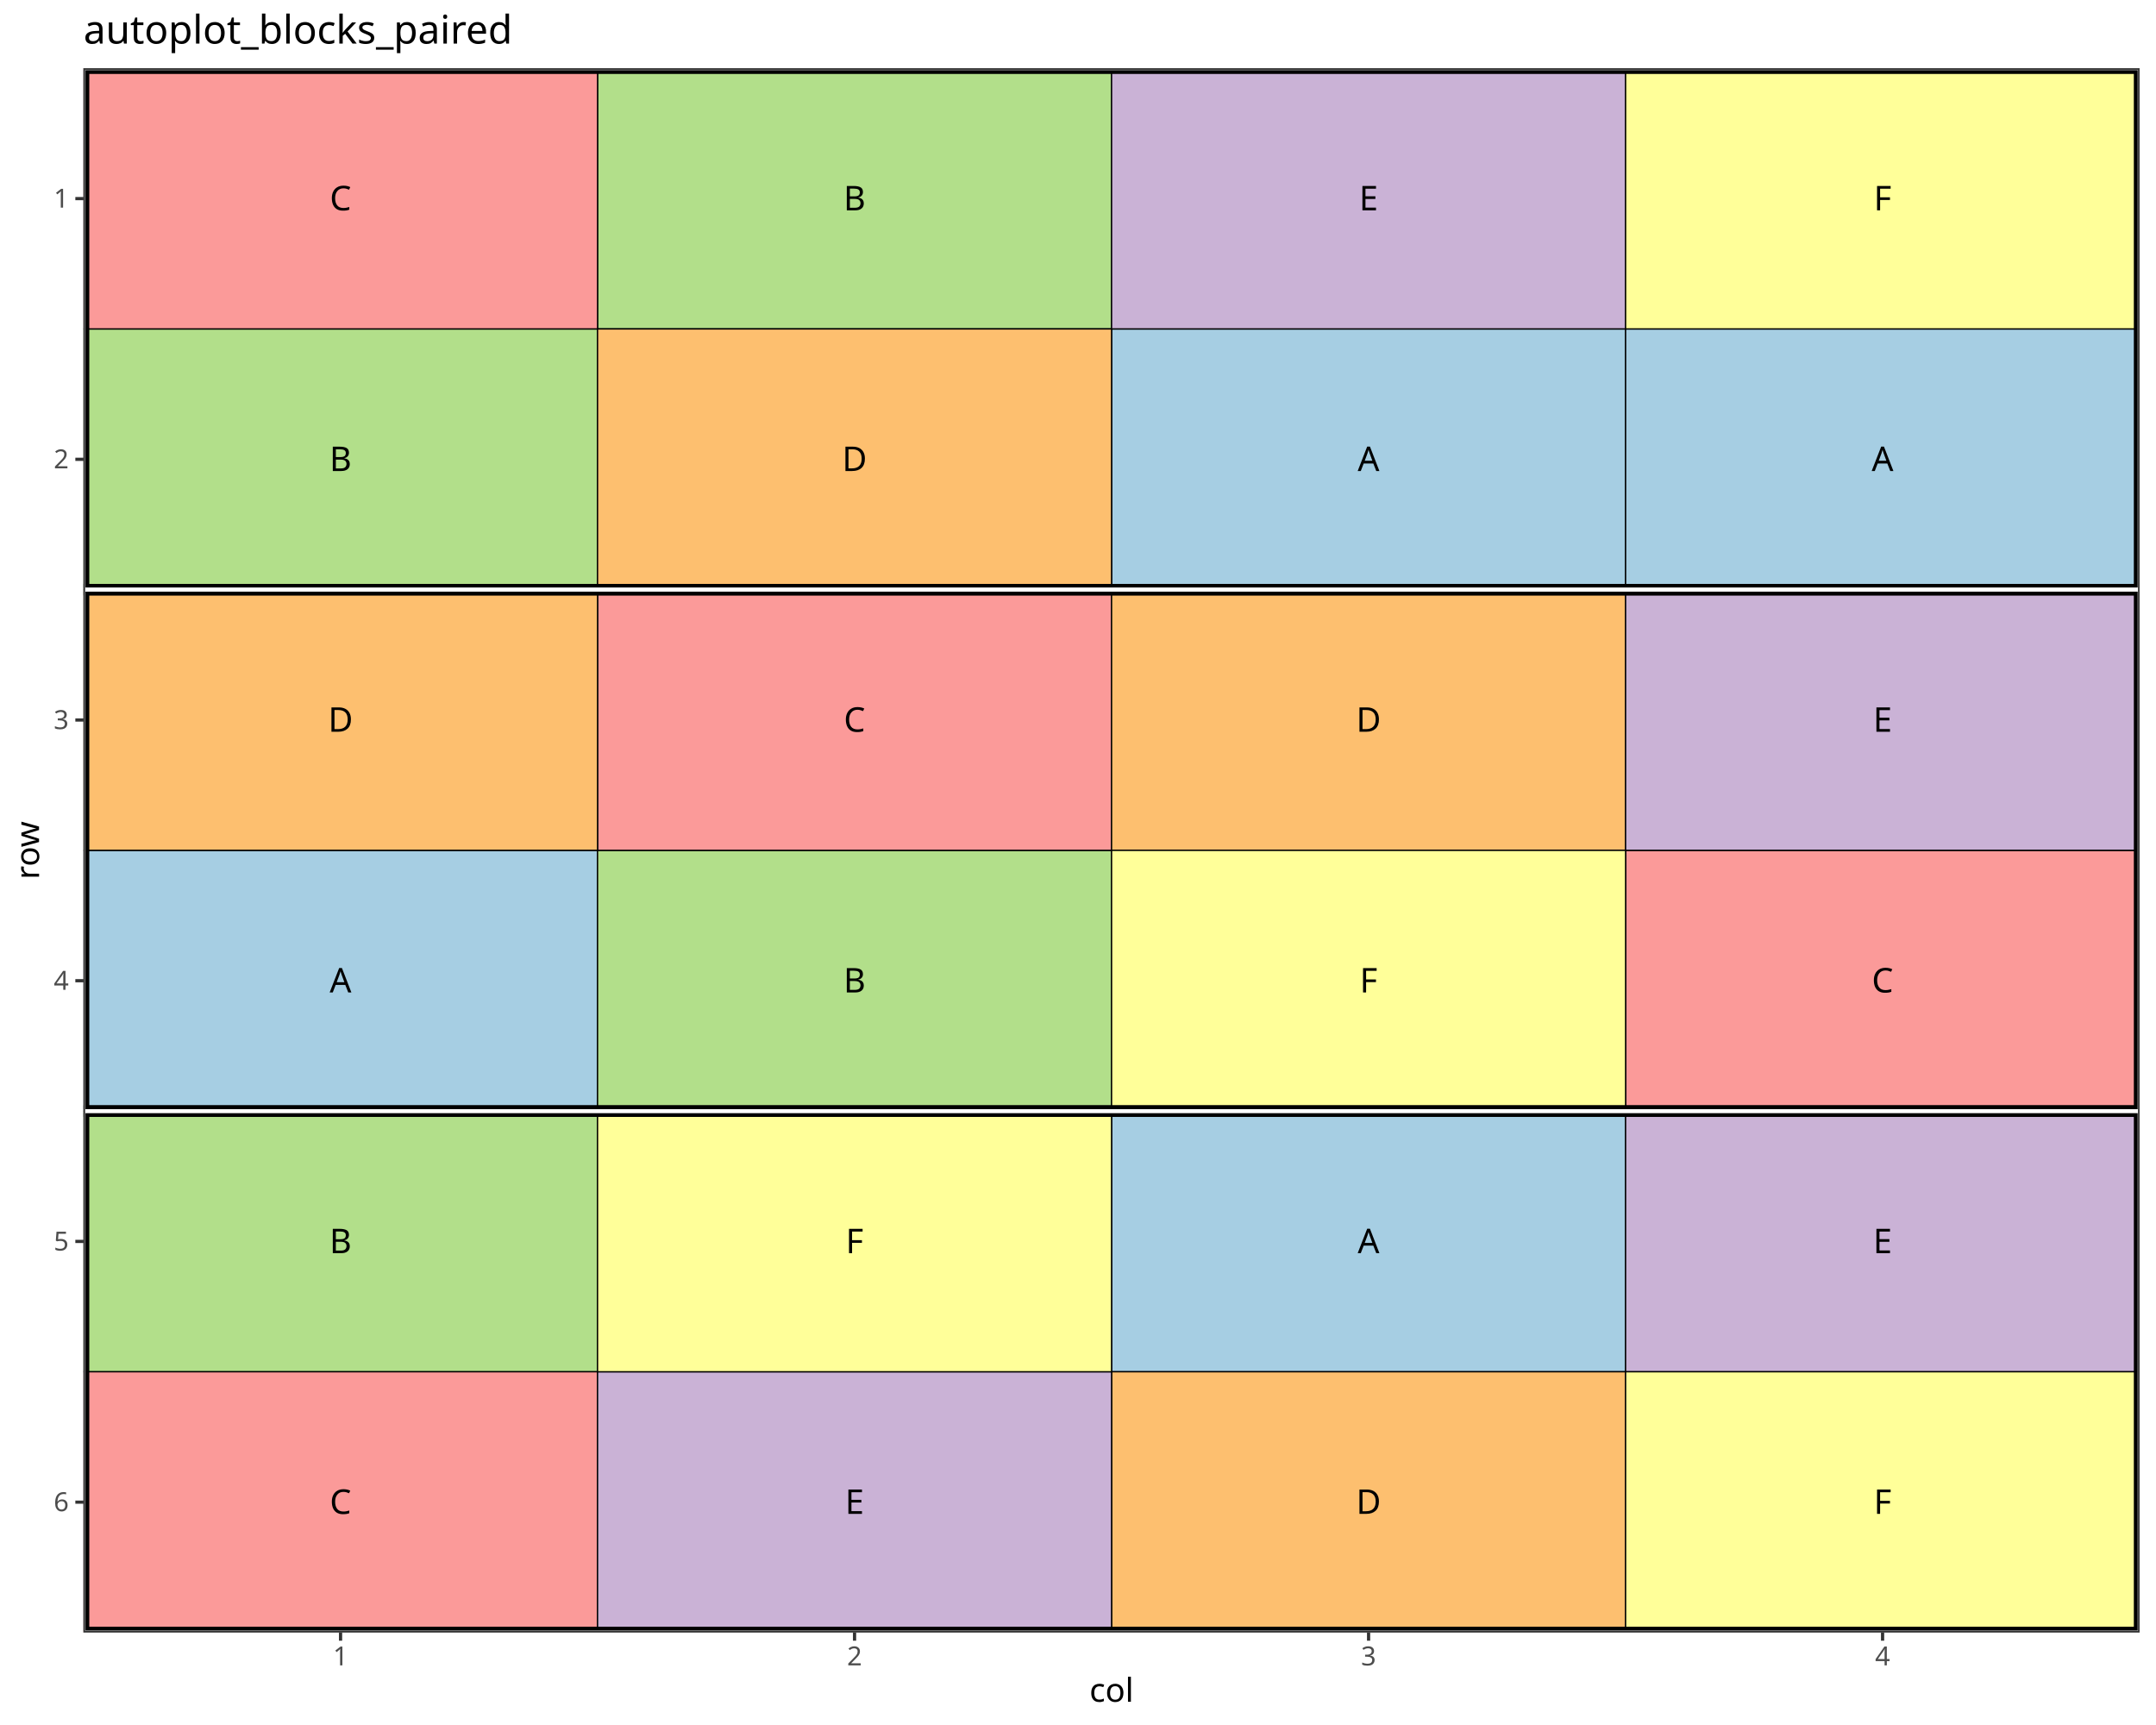
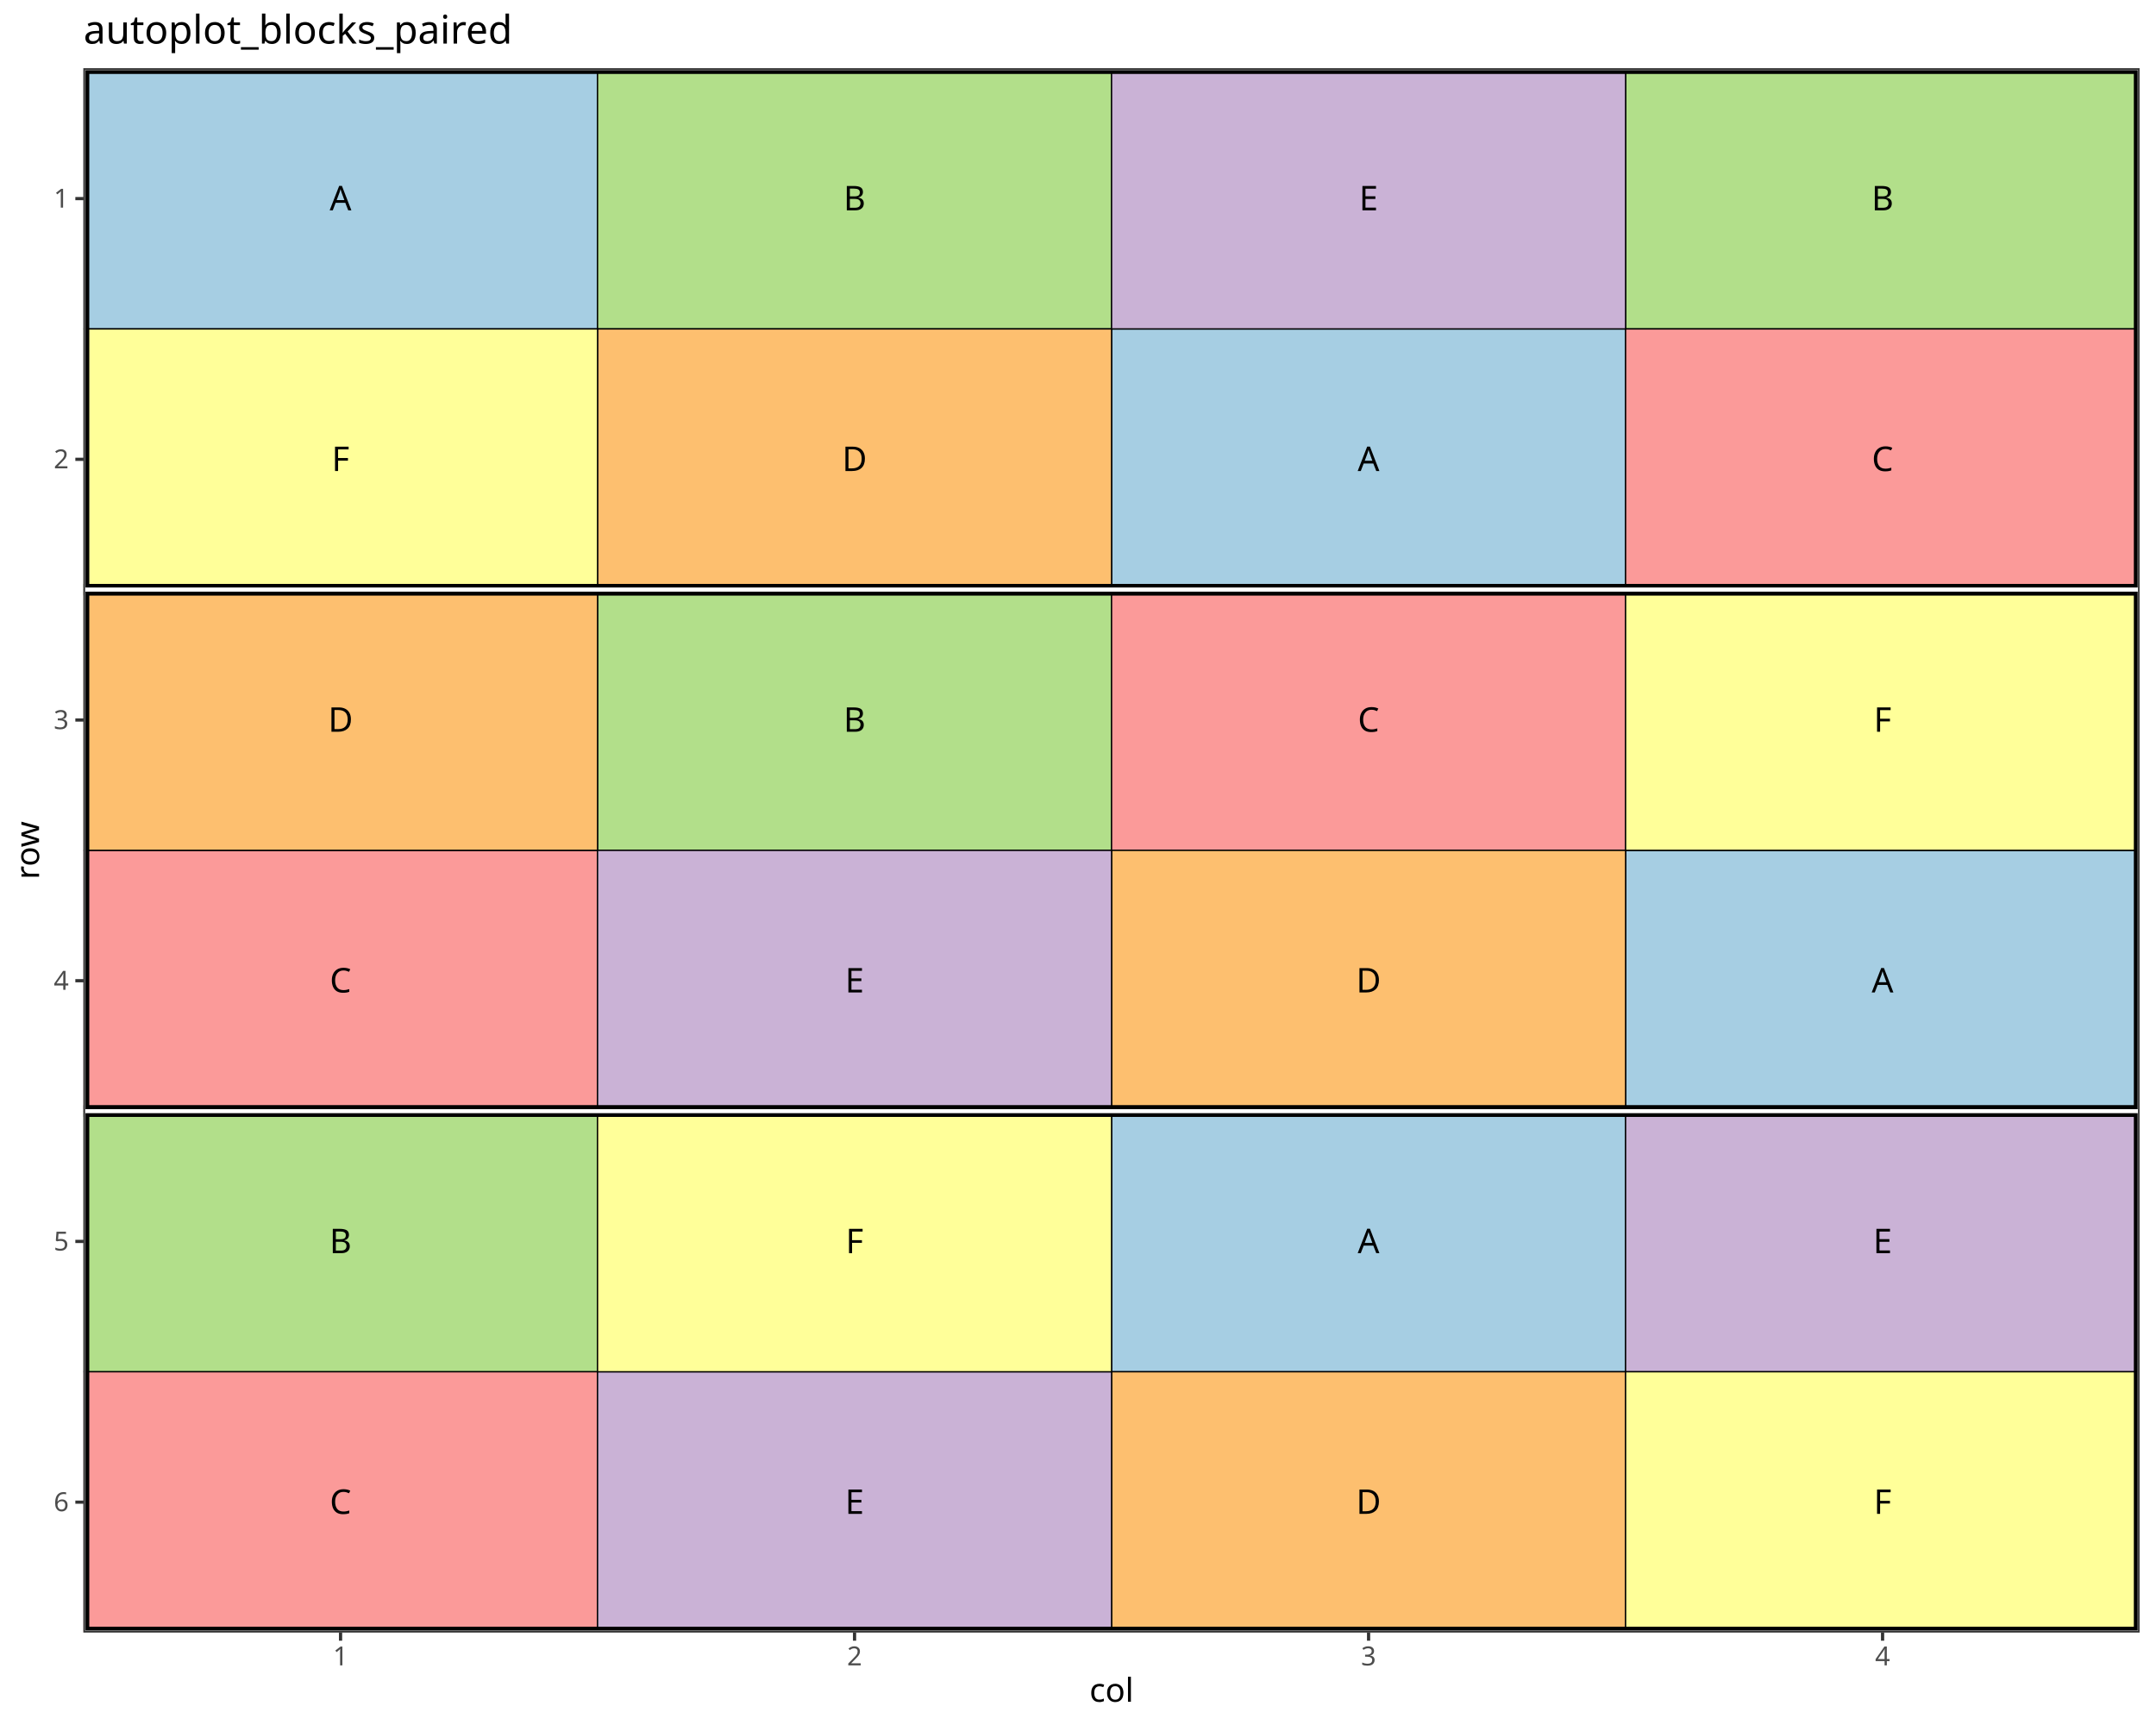
<svg xmlns="http://www.w3.org/2000/svg" class="svglite" data-engine-version="2.0" width="720.00pt" height="576.00pt" viewBox="0 0 720.00 576.00">
  <defs>
    <style type="text/css">
    .svglite line, .svglite polyline, .svglite polygon, .svglite path, .svglite rect, .svglite circle {
      fill: none;
      stroke: #000000;
      stroke-linecap: round;
      stroke-linejoin: round;
      stroke-miterlimit: 10.00;
    }
  </style>
  </defs>
  <rect width="100%" height="100%" style="stroke: none; fill: #FFFFFF;" />
  <defs>
    <clipPath id="cpMC4wMHw3MjAuMDB8MC4wMHw1NzYuMDA=">
      <rect x="0.00" y="0.00" width="720.00" height="576.00" />
    </clipPath>
  </defs>
  <g clip-path="url(#cpMC4wMHw3MjAuMDB8MC4wMHw1NzYuMDA=)">
    <rect x="0.00" y="0.00" width="720.00" height="576.00" style="stroke-width: 1.07; stroke: #FFFFFF; fill: #FFFFFF;" />
  </g>
  <defs>
    <clipPath id="cpMjcuOTB8NzE0LjUyfDIyLjc4fDU0NS4xMQ==">
      <rect x="27.90" y="22.78" width="686.62" height="522.33" />
    </clipPath>
  </defs>
  <g clip-path="url(#cpMjcuOTB8NzE0LjUyfDIyLjc4fDU0NS4xMQ==)">
    <rect x="27.90" y="22.78" width="686.62" height="522.33" style="stroke-width: 1.07; stroke: none; fill: #FFFFFF;" />
    <polyline points="27.90,22.78 714.52,22.78 " style="stroke-width: 0.53; stroke: #EBEBEB; stroke-linecap: butt;" />
    <polyline points="27.90,109.84 714.52,109.84 " style="stroke-width: 0.53; stroke: #EBEBEB; stroke-linecap: butt;" />
    <polyline points="27.90,196.89 714.52,196.89 " style="stroke-width: 0.53; stroke: #EBEBEB; stroke-linecap: butt;" />
    <polyline points="27.90,283.95 714.52,283.95 " style="stroke-width: 0.53; stroke: #EBEBEB; stroke-linecap: butt;" />
    <polyline points="27.90,371.00 714.52,371.00 " style="stroke-width: 0.53; stroke: #EBEBEB; stroke-linecap: butt;" />
    <polyline points="27.90,458.06 714.52,458.06 " style="stroke-width: 0.53; stroke: #EBEBEB; stroke-linecap: butt;" />
    <polyline points="27.90,545.11 714.52,545.11 " style="stroke-width: 0.53; stroke: #EBEBEB; stroke-linecap: butt;" />
    <polyline points="27.90,545.11 27.90,22.78 " style="stroke-width: 0.53; stroke: #EBEBEB; stroke-linecap: butt;" />
    <polyline points="199.55,545.11 199.55,22.78 " style="stroke-width: 0.53; stroke: #EBEBEB; stroke-linecap: butt;" />
    <polyline points="371.21,545.11 371.21,22.78 " style="stroke-width: 0.53; stroke: #EBEBEB; stroke-linecap: butt;" />
    <polyline points="542.87,545.11 542.87,22.78 " style="stroke-width: 0.53; stroke: #EBEBEB; stroke-linecap: butt;" />
    <polyline points="714.52,545.11 714.52,22.78 " style="stroke-width: 0.53; stroke: #EBEBEB; stroke-linecap: butt;" />
    <polyline points="27.90,66.31 714.52,66.31 " style="stroke-width: 1.07; stroke: #EBEBEB; stroke-linecap: butt;" />
    <polyline points="27.90,153.37 714.52,153.37 " style="stroke-width: 1.07; stroke: #EBEBEB; stroke-linecap: butt;" />
    <polyline points="27.90,240.42 714.52,240.42 " style="stroke-width: 1.07; stroke: #EBEBEB; stroke-linecap: butt;" />
    <polyline points="27.90,327.48 714.52,327.48 " style="stroke-width: 1.07; stroke: #EBEBEB; stroke-linecap: butt;" />
    <polyline points="27.90,414.53 714.52,414.53 " style="stroke-width: 1.07; stroke: #EBEBEB; stroke-linecap: butt;" />
    <polyline points="27.90,501.59 714.52,501.59 " style="stroke-width: 1.07; stroke: #EBEBEB; stroke-linecap: butt;" />
    <polyline points="113.73,545.11 113.73,22.78 " style="stroke-width: 1.07; stroke: #EBEBEB; stroke-linecap: butt;" />
    <polyline points="285.38,545.11 285.38,22.78 " style="stroke-width: 1.07; stroke: #EBEBEB; stroke-linecap: butt;" />
    <polyline points="457.04,545.11 457.04,22.78 " style="stroke-width: 1.07; stroke: #EBEBEB; stroke-linecap: butt;" />
    <polyline points="628.69,545.11 628.69,22.78 " style="stroke-width: 1.07; stroke: #EBEBEB; stroke-linecap: butt;" />
+     <rect x="27.90" y="22.78" width="171.66" height="87.05" style="stroke-width: 0.43; stroke-linecap: butt; stroke-linejoin: miter; fill: #A6CEE3;" />
    <rect x="371.21" y="109.84" width="171.66" height="87.05" style="stroke-width: 0.43; stroke-linecap: butt; stroke-linejoin: miter; fill: #A6CEE3;" />
-     <rect x="27.90" y="283.95" width="171.66" height="87.05" style="stroke-width: 0.43; stroke-linecap: butt; stroke-linejoin: miter; fill: #A6CEE3;" />
+     <rect x="542.87" y="283.95" width="171.66" height="87.05" style="stroke-width: 0.43; stroke-linecap: butt; stroke-linejoin: miter; fill: #A6CEE3;" />
    <rect x="371.21" y="371.00" width="171.66" height="87.05" style="stroke-width: 0.43; stroke-linecap: butt; stroke-linejoin: miter; fill: #A6CEE3;" />
-     <rect x="542.87" y="109.84" width="171.66" height="87.05" style="stroke-width: 0.43; stroke-linecap: butt; stroke-linejoin: miter; fill: #A6CEE3;" />
    <rect x="199.55" y="22.78" width="171.66" height="87.05" style="stroke-width: 0.43; stroke-linecap: butt; stroke-linejoin: miter; fill: #B2DF8A;" />
-     <rect x="27.90" y="109.84" width="171.66" height="87.05" style="stroke-width: 0.43; stroke-linecap: butt; stroke-linejoin: miter; fill: #B2DF8A;" />
-     <rect x="199.55" y="283.95" width="171.66" height="87.05" style="stroke-width: 0.43; stroke-linecap: butt; stroke-linejoin: miter; fill: #B2DF8A;" />
    <rect x="27.90" y="371.00" width="171.66" height="87.05" style="stroke-width: 0.43; stroke-linecap: butt; stroke-linejoin: miter; fill: #B2DF8A;" />
-     <rect x="27.90" y="22.78" width="171.66" height="87.05" style="stroke-width: 0.43; stroke-linecap: butt; stroke-linejoin: miter; fill: #FB9A99;" />
-     <rect x="199.55" y="196.89" width="171.66" height="87.05" style="stroke-width: 0.43; stroke-linecap: butt; stroke-linejoin: miter; fill: #FB9A99;" />
-     <rect x="542.87" y="283.95" width="171.66" height="87.05" style="stroke-width: 0.43; stroke-linecap: butt; stroke-linejoin: miter; fill: #FB9A99;" />
+     <rect x="199.55" y="196.89" width="171.66" height="87.05" style="stroke-width: 0.43; stroke-linecap: butt; stroke-linejoin: miter; fill: #B2DF8A;" />
+     <rect x="542.87" y="22.78" width="171.66" height="87.05" style="stroke-width: 0.43; stroke-linecap: butt; stroke-linejoin: miter; fill: #B2DF8A;" />
+     <rect x="27.90" y="283.95" width="171.66" height="87.05" style="stroke-width: 0.43; stroke-linecap: butt; stroke-linejoin: miter; fill: #FB9A99;" />
    <rect x="27.90" y="458.06" width="171.66" height="87.05" style="stroke-width: 0.43; stroke-linecap: butt; stroke-linejoin: miter; fill: #FB9A99;" />
-     <rect x="371.21" y="196.89" width="171.66" height="87.05" style="stroke-width: 0.43; stroke-linecap: butt; stroke-linejoin: miter; fill: #FDBF6F;" />
+     <rect x="371.21" y="196.89" width="171.66" height="87.05" style="stroke-width: 0.43; stroke-linecap: butt; stroke-linejoin: miter; fill: #FB9A99;" />
+     <rect x="542.87" y="109.84" width="171.66" height="87.05" style="stroke-width: 0.43; stroke-linecap: butt; stroke-linejoin: miter; fill: #FB9A99;" />
+     <rect x="27.90" y="196.89" width="171.66" height="87.05" style="stroke-width: 0.43; stroke-linecap: butt; stroke-linejoin: miter; fill: #FDBF6F;" />
+     <rect x="371.21" y="283.95" width="171.66" height="87.05" style="stroke-width: 0.43; stroke-linecap: butt; stroke-linejoin: miter; fill: #FDBF6F;" />
    <rect x="371.21" y="458.06" width="171.66" height="87.05" style="stroke-width: 0.43; stroke-linecap: butt; stroke-linejoin: miter; fill: #FDBF6F;" />
-     <rect x="27.90" y="196.89" width="171.66" height="87.05" style="stroke-width: 0.43; stroke-linecap: butt; stroke-linejoin: miter; fill: #FDBF6F;" />
    <rect x="199.55" y="109.84" width="171.66" height="87.05" style="stroke-width: 0.43; stroke-linecap: butt; stroke-linejoin: miter; fill: #FDBF6F;" />
+     <rect x="199.55" y="283.95" width="171.66" height="87.05" style="stroke-width: 0.43; stroke-linecap: butt; stroke-linejoin: miter; fill: #CAB2D6;" />
    <rect x="371.21" y="22.78" width="171.66" height="87.05" style="stroke-width: 0.43; stroke-linecap: butt; stroke-linejoin: miter; fill: #CAB2D6;" />
-     <rect x="542.87" y="196.89" width="171.66" height="87.05" style="stroke-width: 0.43; stroke-linecap: butt; stroke-linejoin: miter; fill: #CAB2D6;" />
    <rect x="542.87" y="371.00" width="171.66" height="87.05" style="stroke-width: 0.43; stroke-linecap: butt; stroke-linejoin: miter; fill: #CAB2D6;" />
    <rect x="199.55" y="458.06" width="171.66" height="87.05" style="stroke-width: 0.43; stroke-linecap: butt; stroke-linejoin: miter; fill: #CAB2D6;" />
-     <rect x="371.21" y="283.95" width="171.66" height="87.05" style="stroke-width: 0.43; stroke-linecap: butt; stroke-linejoin: miter; fill: #FFFF99;" />
-     <rect x="542.87" y="22.78" width="171.66" height="87.05" style="stroke-width: 0.43; stroke-linecap: butt; stroke-linejoin: miter; fill: #FFFF99;" />
+     <rect x="27.90" y="109.84" width="171.66" height="87.05" style="stroke-width: 0.43; stroke-linecap: butt; stroke-linejoin: miter; fill: #FFFF99;" />
+     <rect x="542.87" y="196.89" width="171.66" height="87.05" style="stroke-width: 0.43; stroke-linecap: butt; stroke-linejoin: miter; fill: #FFFF99;" />
    <rect x="199.55" y="371.00" width="171.66" height="87.05" style="stroke-width: 0.43; stroke-linecap: butt; stroke-linejoin: miter; fill: #FFFF99;" />
    <rect x="542.87" y="458.06" width="171.66" height="87.05" style="stroke-width: 0.43; stroke-linecap: butt; stroke-linejoin: miter; fill: #FFFF99;" />
+     <text x="113.73" y="70.23" text-anchor="middle" style="font-size: 11.38px; font-family: sans;" textLength="7.59px" lengthAdjust="spacingAndGlyphs">A</text>
    <text x="457.04" y="157.28" text-anchor="middle" style="font-size: 11.38px; font-family: sans;" textLength="7.59px" lengthAdjust="spacingAndGlyphs">A</text>
-     <text x="113.73" y="331.39" text-anchor="middle" style="font-size: 11.38px; font-family: sans;" textLength="7.59px" lengthAdjust="spacingAndGlyphs">A</text>
+     <text x="628.69" y="331.39" text-anchor="middle" style="font-size: 11.38px; font-family: sans;" textLength="7.59px" lengthAdjust="spacingAndGlyphs">A</text>
    <text x="457.04" y="418.45" text-anchor="middle" style="font-size: 11.38px; font-family: sans;" textLength="7.59px" lengthAdjust="spacingAndGlyphs">A</text>
-     <text x="628.69" y="157.28" text-anchor="middle" style="font-size: 11.38px; font-family: sans;" textLength="7.59px" lengthAdjust="spacingAndGlyphs">A</text>
    <text x="285.38" y="70.23" text-anchor="middle" style="font-size: 11.38px; font-family: sans;" textLength="7.59px" lengthAdjust="spacingAndGlyphs">B</text>
-     <text x="113.73" y="157.28" text-anchor="middle" style="font-size: 11.38px; font-family: sans;" textLength="7.59px" lengthAdjust="spacingAndGlyphs">B</text>
-     <text x="285.38" y="331.39" text-anchor="middle" style="font-size: 11.38px; font-family: sans;" textLength="7.59px" lengthAdjust="spacingAndGlyphs">B</text>
    <text x="113.73" y="418.45" text-anchor="middle" style="font-size: 11.38px; font-family: sans;" textLength="7.59px" lengthAdjust="spacingAndGlyphs">B</text>
-     <text x="113.73" y="70.23" text-anchor="middle" style="font-size: 11.38px; font-family: sans;" textLength="8.22px" lengthAdjust="spacingAndGlyphs">C</text>
-     <text x="285.38" y="244.34" text-anchor="middle" style="font-size: 11.38px; font-family: sans;" textLength="8.22px" lengthAdjust="spacingAndGlyphs">C</text>
-     <text x="628.69" y="331.39" text-anchor="middle" style="font-size: 11.38px; font-family: sans;" textLength="8.22px" lengthAdjust="spacingAndGlyphs">C</text>
+     <text x="285.38" y="244.34" text-anchor="middle" style="font-size: 11.38px; font-family: sans;" textLength="7.59px" lengthAdjust="spacingAndGlyphs">B</text>
+     <text x="628.69" y="70.23" text-anchor="middle" style="font-size: 11.38px; font-family: sans;" textLength="7.59px" lengthAdjust="spacingAndGlyphs">B</text>
+     <text x="113.73" y="331.39" text-anchor="middle" style="font-size: 11.38px; font-family: sans;" textLength="8.22px" lengthAdjust="spacingAndGlyphs">C</text>
    <text x="113.73" y="505.50" text-anchor="middle" style="font-size: 11.38px; font-family: sans;" textLength="8.22px" lengthAdjust="spacingAndGlyphs">C</text>
-     <text x="457.04" y="244.34" text-anchor="middle" style="font-size: 11.38px; font-family: sans;" textLength="8.22px" lengthAdjust="spacingAndGlyphs">D</text>
+     <text x="457.04" y="244.34" text-anchor="middle" style="font-size: 11.38px; font-family: sans;" textLength="8.22px" lengthAdjust="spacingAndGlyphs">C</text>
+     <text x="628.69" y="157.28" text-anchor="middle" style="font-size: 11.38px; font-family: sans;" textLength="8.22px" lengthAdjust="spacingAndGlyphs">C</text>
+     <text x="113.73" y="244.34" text-anchor="middle" style="font-size: 11.38px; font-family: sans;" textLength="8.22px" lengthAdjust="spacingAndGlyphs">D</text>
+     <text x="457.04" y="331.39" text-anchor="middle" style="font-size: 11.38px; font-family: sans;" textLength="8.22px" lengthAdjust="spacingAndGlyphs">D</text>
    <text x="457.04" y="505.50" text-anchor="middle" style="font-size: 11.38px; font-family: sans;" textLength="8.22px" lengthAdjust="spacingAndGlyphs">D</text>
-     <text x="113.73" y="244.34" text-anchor="middle" style="font-size: 11.38px; font-family: sans;" textLength="8.22px" lengthAdjust="spacingAndGlyphs">D</text>
    <text x="285.38" y="157.28" text-anchor="middle" style="font-size: 11.38px; font-family: sans;" textLength="8.22px" lengthAdjust="spacingAndGlyphs">D</text>
+     <text x="285.38" y="331.39" text-anchor="middle" style="font-size: 11.38px; font-family: sans;" textLength="7.59px" lengthAdjust="spacingAndGlyphs">E</text>
    <text x="457.04" y="70.23" text-anchor="middle" style="font-size: 11.38px; font-family: sans;" textLength="7.59px" lengthAdjust="spacingAndGlyphs">E</text>
-     <text x="628.69" y="244.34" text-anchor="middle" style="font-size: 11.38px; font-family: sans;" textLength="7.59px" lengthAdjust="spacingAndGlyphs">E</text>
    <text x="628.69" y="418.45" text-anchor="middle" style="font-size: 11.38px; font-family: sans;" textLength="7.59px" lengthAdjust="spacingAndGlyphs">E</text>
    <text x="285.38" y="505.50" text-anchor="middle" style="font-size: 11.38px; font-family: sans;" textLength="7.59px" lengthAdjust="spacingAndGlyphs">E</text>
-     <text x="457.04" y="331.39" text-anchor="middle" style="font-size: 11.38px; font-family: sans;" textLength="6.95px" lengthAdjust="spacingAndGlyphs">F</text>
-     <text x="628.69" y="70.23" text-anchor="middle" style="font-size: 11.38px; font-family: sans;" textLength="6.95px" lengthAdjust="spacingAndGlyphs">F</text>
+     <text x="113.73" y="157.28" text-anchor="middle" style="font-size: 11.38px; font-family: sans;" textLength="6.95px" lengthAdjust="spacingAndGlyphs">F</text>
+     <text x="628.69" y="244.34" text-anchor="middle" style="font-size: 11.38px; font-family: sans;" textLength="6.95px" lengthAdjust="spacingAndGlyphs">F</text>
    <text x="285.38" y="418.45" text-anchor="middle" style="font-size: 11.38px; font-family: sans;" textLength="6.95px" lengthAdjust="spacingAndGlyphs">F</text>
    <text x="628.69" y="505.50" text-anchor="middle" style="font-size: 11.38px; font-family: sans;" textLength="6.95px" lengthAdjust="spacingAndGlyphs">F</text>
    <rect x="27.90" y="22.78" width="686.62" height="174.11" style="stroke-width: 3.84; stroke-linecap: butt; stroke-linejoin: miter;" />
    <rect x="27.90" y="196.89" width="686.62" height="174.11" style="stroke-width: 3.84; stroke-linecap: butt; stroke-linejoin: miter;" />
    <rect x="27.90" y="371.00" width="686.62" height="174.11" style="stroke-width: 3.84; stroke-linecap: butt; stroke-linejoin: miter;" />
    <rect x="27.90" y="22.78" width="686.62" height="174.11" style="stroke-width: 1.28; stroke: #FFFFFF; stroke-linecap: butt; stroke-linejoin: miter;" />
    <rect x="27.90" y="196.89" width="686.62" height="174.11" style="stroke-width: 1.28; stroke: #FFFFFF; stroke-linecap: butt; stroke-linejoin: miter;" />
    <rect x="27.90" y="371.00" width="686.62" height="174.11" style="stroke-width: 1.28; stroke: #FFFFFF; stroke-linecap: butt; stroke-linejoin: miter;" />
    <rect x="27.90" y="22.78" width="686.62" height="522.33" style="stroke-width: 1.07; stroke: #333333;" />
  </g>
  <g clip-path="url(#cpMC4wMHw3MjAuMDB8MC4wMHw1NzYuMDA=)">
    <text x="22.97" y="69.34" text-anchor="end" style="font-size: 8.80px; fill: #4D4D4D; font-family: sans;" textLength="4.89px" lengthAdjust="spacingAndGlyphs">1</text>
    <text x="22.97" y="156.39" text-anchor="end" style="font-size: 8.80px; fill: #4D4D4D; font-family: sans;" textLength="4.89px" lengthAdjust="spacingAndGlyphs">2</text>
    <text x="22.97" y="243.45" text-anchor="end" style="font-size: 8.80px; fill: #4D4D4D; font-family: sans;" textLength="4.89px" lengthAdjust="spacingAndGlyphs">3</text>
    <text x="22.97" y="330.50" text-anchor="end" style="font-size: 8.80px; fill: #4D4D4D; font-family: sans;" textLength="4.89px" lengthAdjust="spacingAndGlyphs">4</text>
    <text x="22.97" y="417.56" text-anchor="end" style="font-size: 8.80px; fill: #4D4D4D; font-family: sans;" textLength="4.89px" lengthAdjust="spacingAndGlyphs">5</text>
    <text x="22.97" y="504.61" text-anchor="end" style="font-size: 8.80px; fill: #4D4D4D; font-family: sans;" textLength="4.89px" lengthAdjust="spacingAndGlyphs">6</text>
    <polyline points="25.16,66.31 27.90,66.31 " style="stroke-width: 1.07; stroke: #333333; stroke-linecap: butt;" />
    <polyline points="25.16,153.37 27.90,153.37 " style="stroke-width: 1.07; stroke: #333333; stroke-linecap: butt;" />
    <polyline points="25.16,240.42 27.90,240.42 " style="stroke-width: 1.07; stroke: #333333; stroke-linecap: butt;" />
    <polyline points="25.16,327.48 27.90,327.48 " style="stroke-width: 1.07; stroke: #333333; stroke-linecap: butt;" />
    <polyline points="25.16,414.53 27.90,414.53 " style="stroke-width: 1.07; stroke: #333333; stroke-linecap: butt;" />
    <polyline points="25.16,501.59 27.90,501.59 " style="stroke-width: 1.07; stroke: #333333; stroke-linecap: butt;" />
    <polyline points="113.73,547.85 113.73,545.11 " style="stroke-width: 1.07; stroke: #333333; stroke-linecap: butt;" />
    <polyline points="285.38,547.85 285.38,545.11 " style="stroke-width: 1.07; stroke: #333333; stroke-linecap: butt;" />
    <polyline points="457.04,547.85 457.04,545.11 " style="stroke-width: 1.07; stroke: #333333; stroke-linecap: butt;" />
    <polyline points="628.69,547.85 628.69,545.11 " style="stroke-width: 1.07; stroke: #333333; stroke-linecap: butt;" />
    <text x="113.73" y="556.10" text-anchor="middle" style="font-size: 8.80px; fill: #4D4D4D; font-family: sans;" textLength="4.89px" lengthAdjust="spacingAndGlyphs">1</text>
    <text x="285.38" y="556.10" text-anchor="middle" style="font-size: 8.80px; fill: #4D4D4D; font-family: sans;" textLength="4.89px" lengthAdjust="spacingAndGlyphs">2</text>
    <text x="457.04" y="556.10" text-anchor="middle" style="font-size: 8.80px; fill: #4D4D4D; font-family: sans;" textLength="4.89px" lengthAdjust="spacingAndGlyphs">3</text>
    <text x="628.69" y="556.10" text-anchor="middle" style="font-size: 8.80px; fill: #4D4D4D; font-family: sans;" textLength="4.89px" lengthAdjust="spacingAndGlyphs">4</text>
    <text x="371.21" y="568.24" text-anchor="middle" style="font-size: 11.00px; font-family: sans;" textLength="14.06px" lengthAdjust="spacingAndGlyphs">col</text>
    <text transform="translate(13.05,283.95) rotate(-90)" text-anchor="middle" style="font-size: 11.00px; font-family: sans;" textLength="17.73px" lengthAdjust="spacingAndGlyphs">row</text>
    <text x="27.90" y="14.56" style="font-size: 13.20px; font-family: sans;" textLength="135.78px" lengthAdjust="spacingAndGlyphs">autoplot_blocks_paired</text>
  </g>
</svg>
